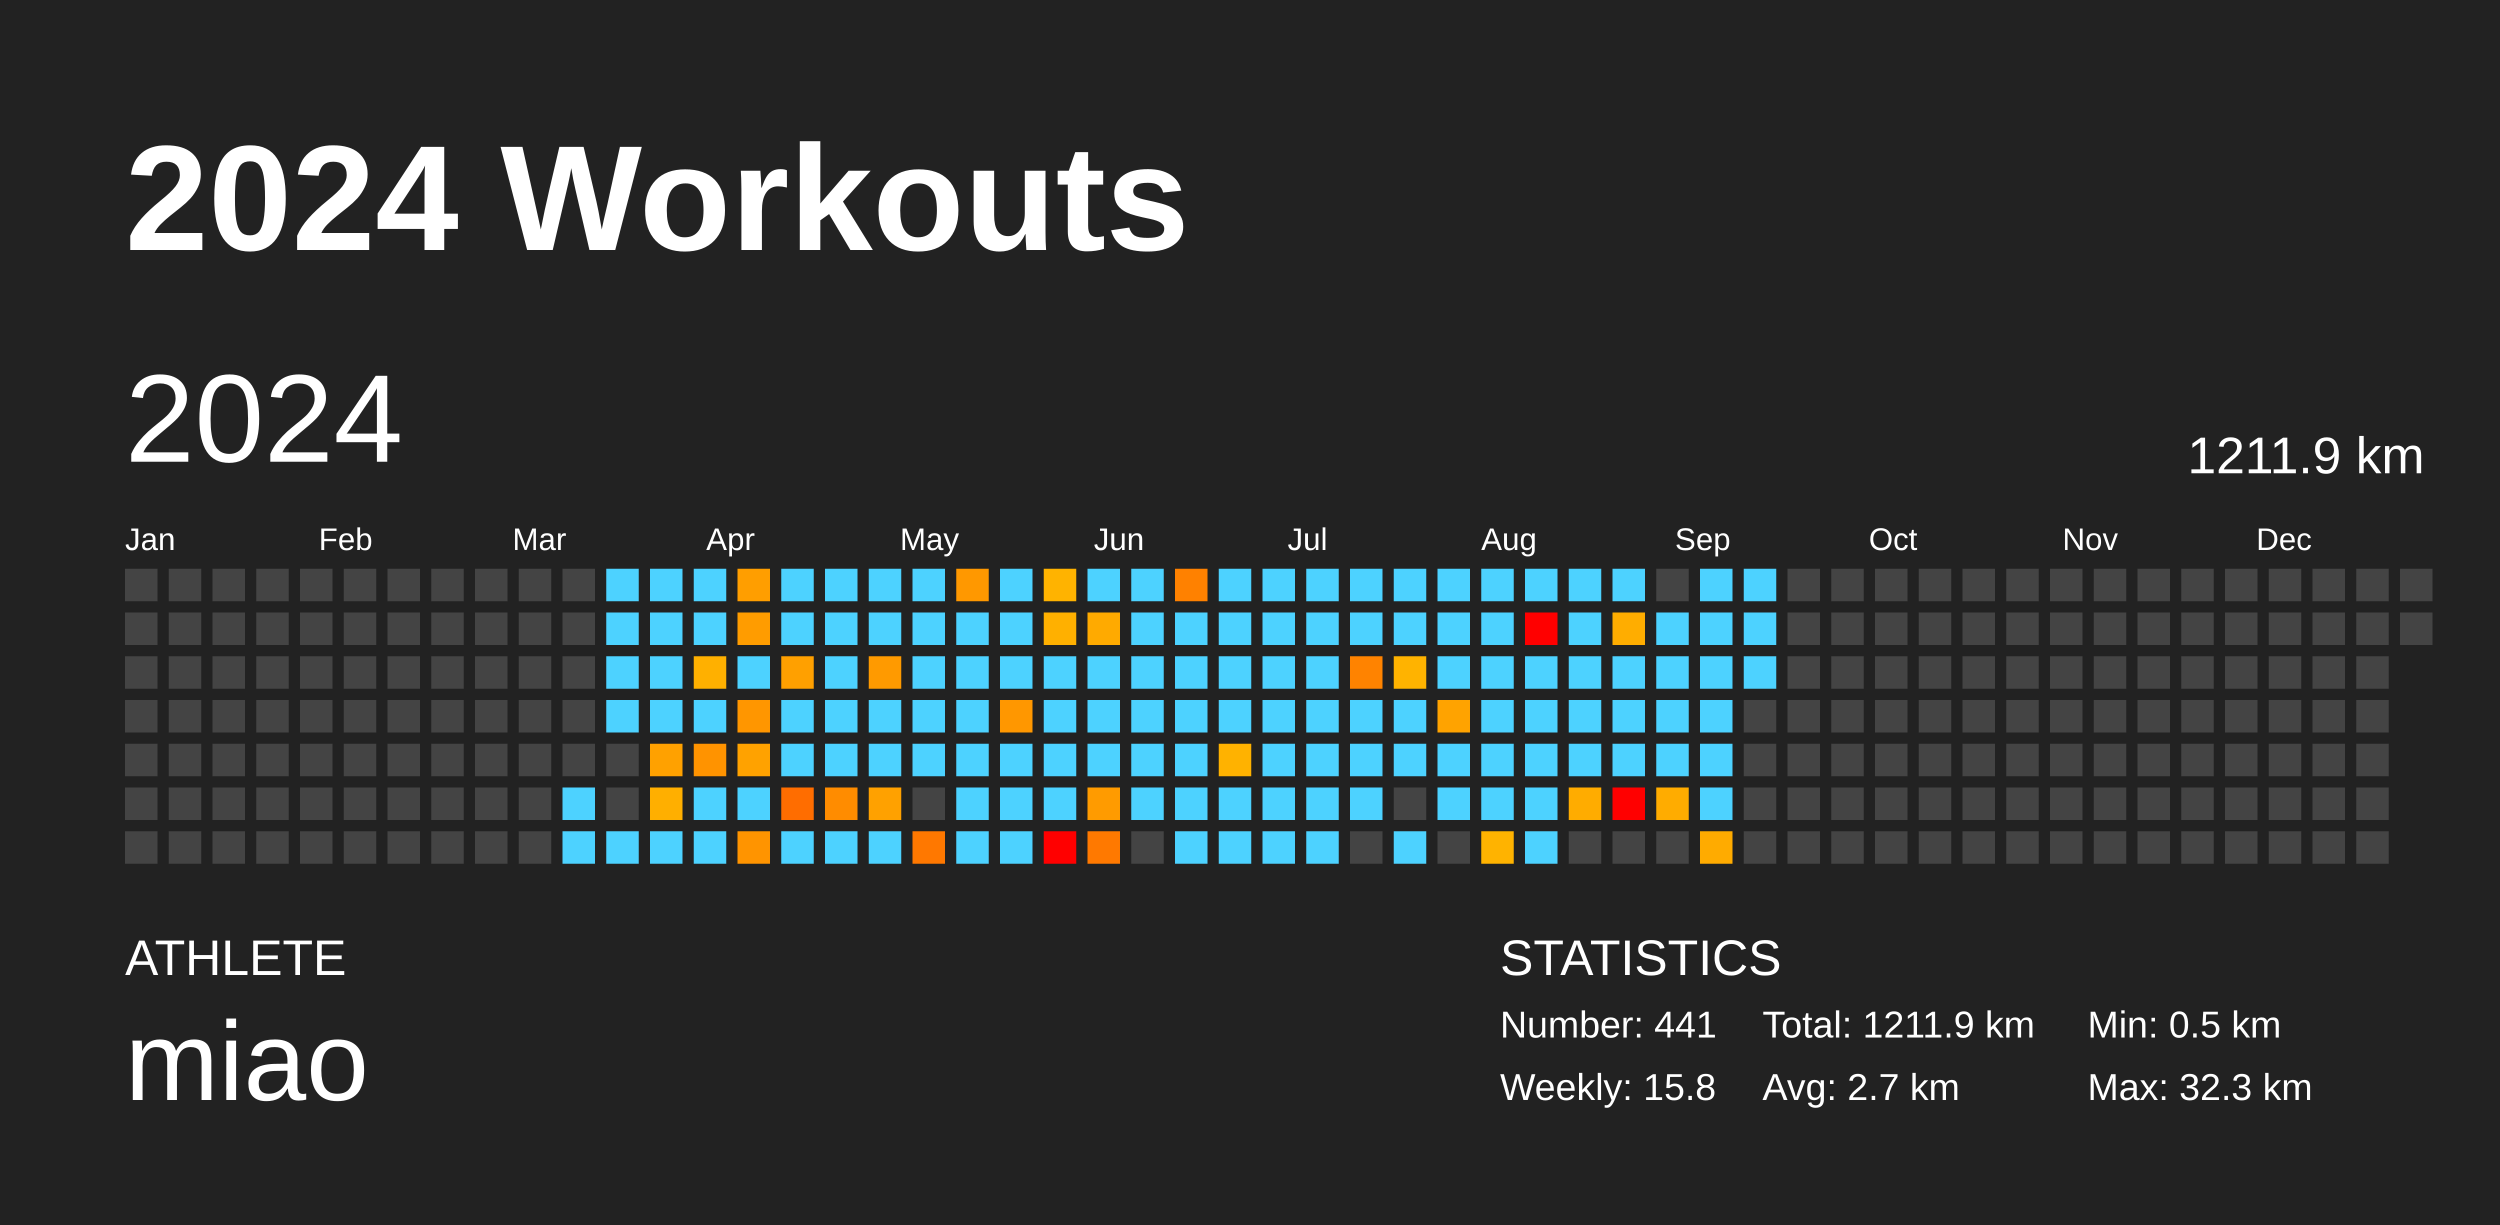
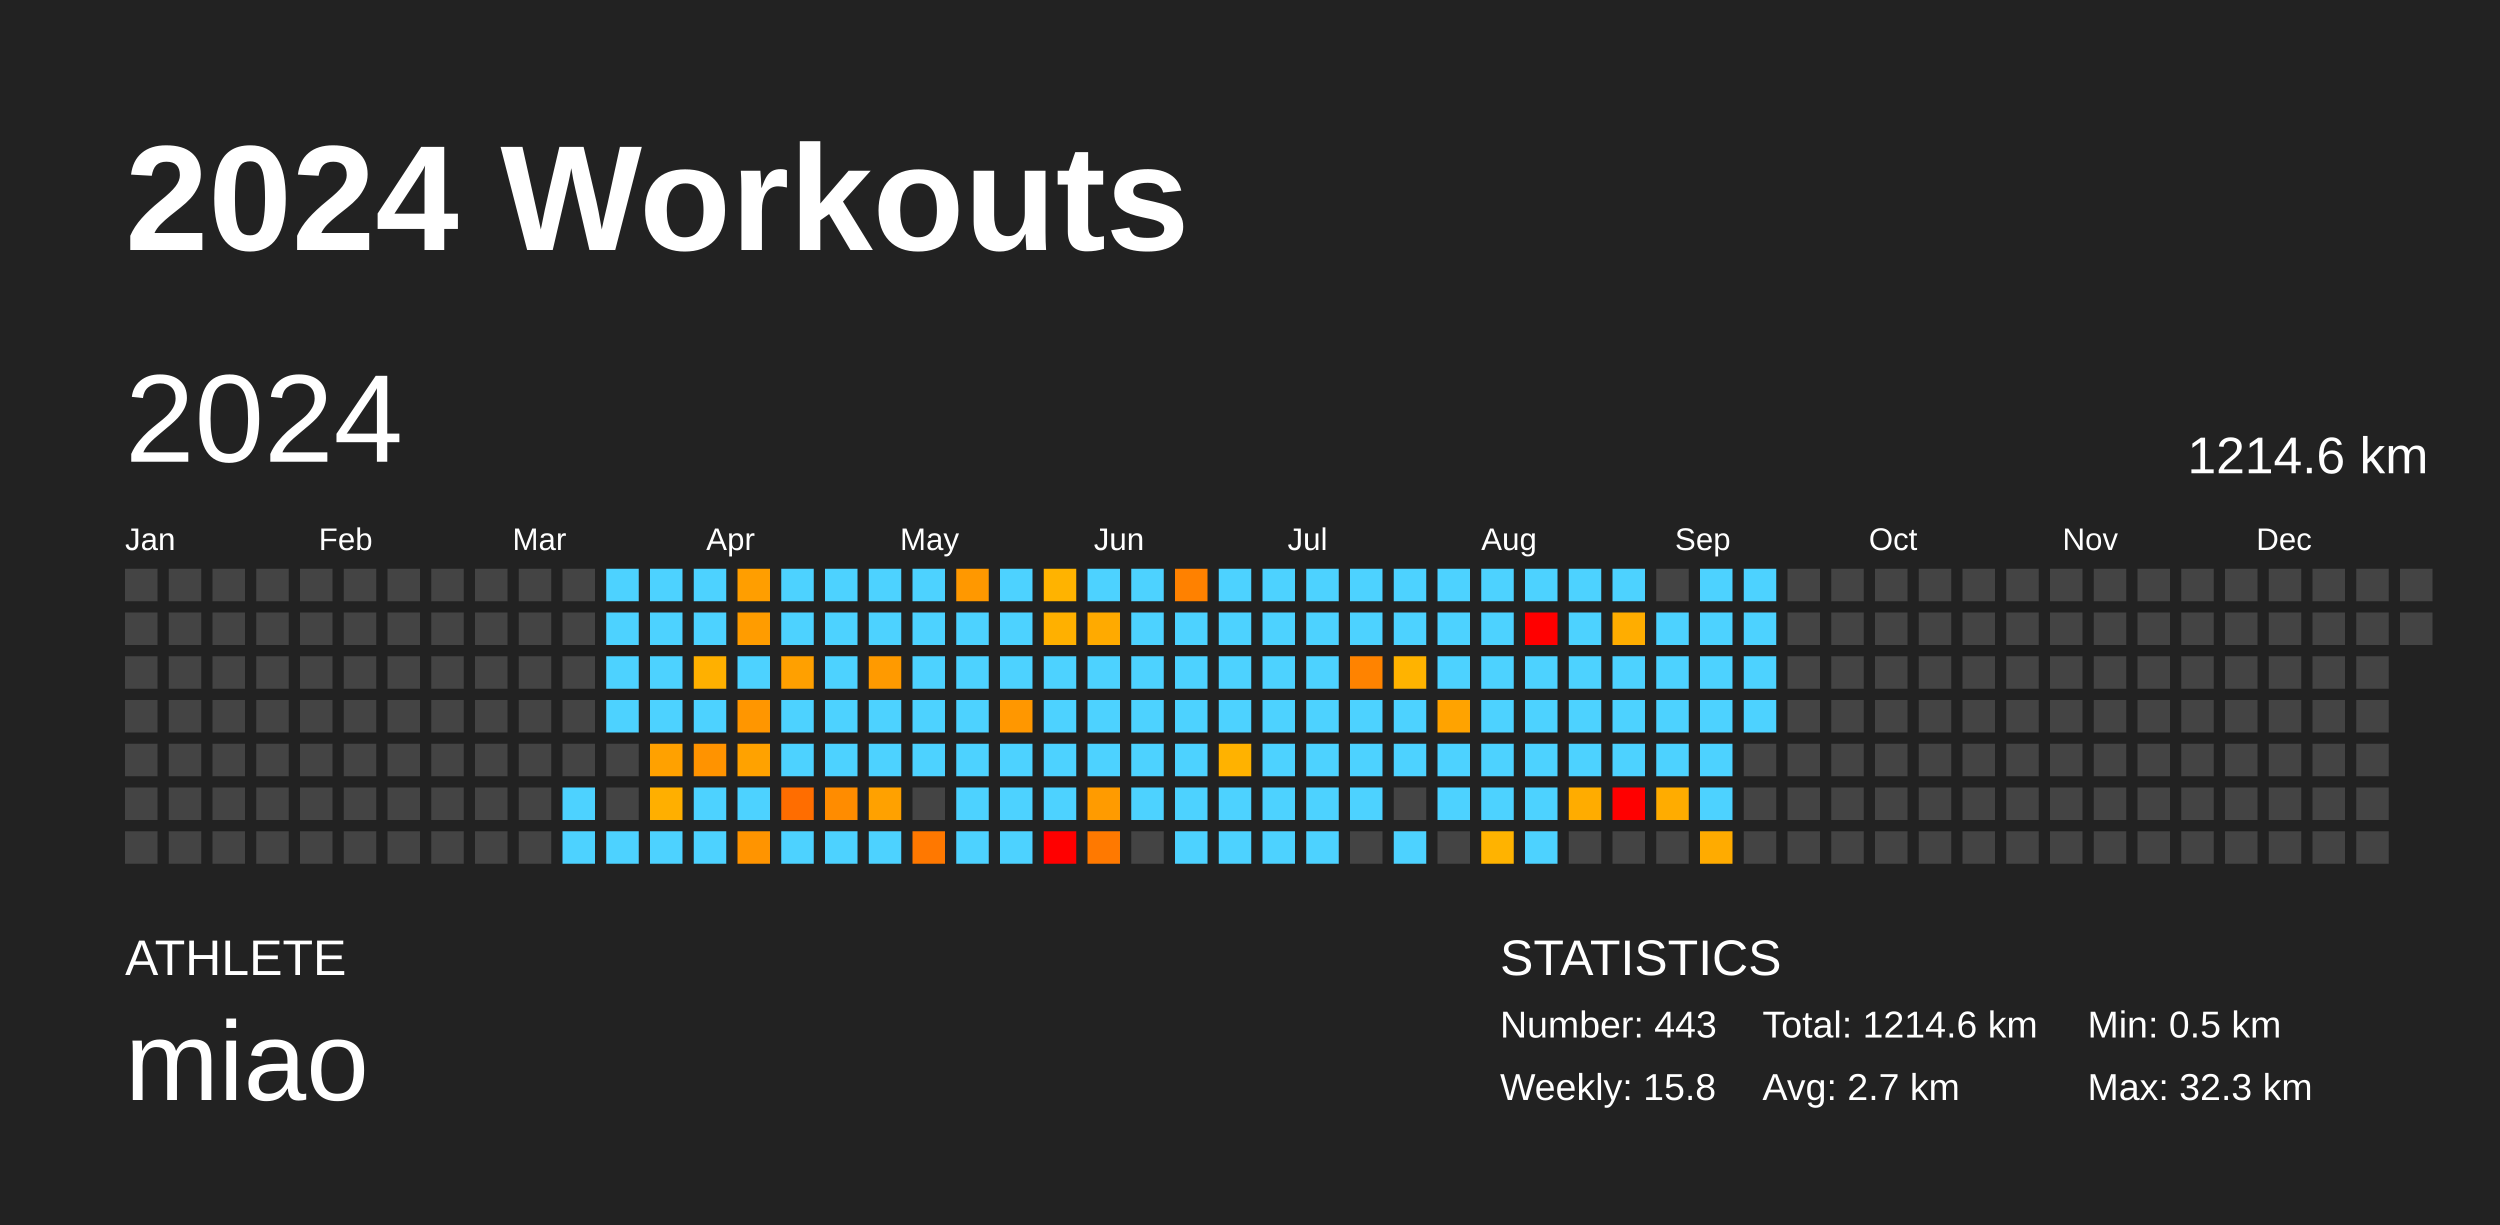
<svg xmlns="http://www.w3.org/2000/svg" baseProfile="full" height="98mm" version="1.1" viewBox="0,0,200,98" width="200mm">
  <defs />
  <rect fill="#222222" height="98" width="200" x="0" y="0" />
  <text fill="#FFFFFF" style="font-size:12px; font-family:Arial; font-weight:bold;" x="10" y="20">2024 Workouts</text>
  <text fill="#FFFFFF" style="font-size:4px; font-family:Arial" x="10" y="78">ATHLETE</text>
  <text fill="#FFFFFF" style="font-size:9px; font-family:Arial" x="10" y="88">miao</text>
  <text fill="#FFFFFF" style="font-size:4px; font-family:Arial" x="120" y="78">STATISTICS</text>
-   <text fill="#FFFFFF" style="font-size:3px; font-family:Arial" x="120" y="83">Number: 441</text>
+   <text fill="#FFFFFF" style="font-size:3px; font-family:Arial" x="120" y="83">Number: 443</text>
  <text fill="#FFFFFF" style="font-size:3px; font-family:Arial" x="120" y="88">Weekly: 15.8</text>
-   <text fill="#FFFFFF" style="font-size:3px; font-family:Arial" x="141" y="83">Total: 1211.9 km</text>
+   <text fill="#FFFFFF" style="font-size:3px; font-family:Arial" x="141" y="83">Total: 1214.6 km</text>
  <text fill="#FFFFFF" style="font-size:3px; font-family:Arial" x="141" y="88">Avg: 2.7 km</text>
  <text fill="#FFFFFF" style="font-size:3px; font-family:Arial" x="167" y="83">Min: 0.5 km</text>
  <text fill="#FFFFFF" style="font-size:3px; font-family:Arial" x="167" y="88">Max: 32.3 km</text>
  <text dominant-baseline="hanging" fill="#FFFFFF" style="font-size:10.0px; font-family:Arial;" x="10" y="30">2024</text>
-   <text dominant-baseline="hanging" fill="#FFFFFF" style="font-size:4.125px; font-family:Arial;" x="175" y="35">1211.9 km</text>
+   <text dominant-baseline="hanging" fill="#FFFFFF" style="font-size:4.125px; font-family:Arial;" x="175" y="35">1214.6 km</text>
  <text fill="#FFFFFF" style="font-size:2.5px; font-family:Arial" x="10.0" y="44">Jan</text>
  <text fill="#FFFFFF" style="font-size:2.5px; font-family:Arial" x="25.5" y="44">Feb</text>
  <text fill="#FFFFFF" style="font-size:2.5px; font-family:Arial" x="41.0" y="44">Mar</text>
  <text fill="#FFFFFF" style="font-size:2.5px; font-family:Arial" x="56.5" y="44">Apr</text>
  <text fill="#FFFFFF" style="font-size:2.5px; font-family:Arial" x="72.0" y="44">May</text>
  <text fill="#FFFFFF" style="font-size:2.5px; font-family:Arial" x="87.5" y="44">Jun</text>
  <text fill="#FFFFFF" style="font-size:2.5px; font-family:Arial" x="103.0" y="44">Jul</text>
  <text fill="#FFFFFF" style="font-size:2.5px; font-family:Arial" x="118.5" y="44">Aug</text>
  <text fill="#FFFFFF" style="font-size:2.5px; font-family:Arial" x="134.0" y="44">Sep</text>
  <text fill="#FFFFFF" style="font-size:2.5px; font-family:Arial" x="149.5" y="44">Oct</text>
  <text fill="#FFFFFF" style="font-size:2.5px; font-family:Arial" x="165.0" y="44">Nov</text>
  <text fill="#FFFFFF" style="font-size:2.5px; font-family:Arial" x="180.5" y="44">Dec</text>
  <rect fill="#444444" height="2.6" width="2.6" x="10.0" y="45.5" />
  <rect fill="#444444" height="2.6" width="2.6" x="10.0" y="49.0" />
  <rect fill="#444444" height="2.6" width="2.6" x="10.0" y="52.5" />
  <rect fill="#444444" height="2.6" width="2.6" x="10.0" y="56.0" />
  <rect fill="#444444" height="2.6" width="2.6" x="10.0" y="59.5" />
  <rect fill="#444444" height="2.6" width="2.6" x="10.0" y="63.0" />
  <rect fill="#444444" height="2.6" width="2.6" x="10.0" y="66.5" />
  <rect fill="#444444" height="2.6" width="2.6" x="13.5" y="45.5" />
  <rect fill="#444444" height="2.6" width="2.6" x="13.5" y="49.0" />
  <rect fill="#444444" height="2.6" width="2.6" x="13.5" y="52.5" />
  <rect fill="#444444" height="2.6" width="2.6" x="13.5" y="56.0" />
  <rect fill="#444444" height="2.6" width="2.6" x="13.5" y="59.5" />
  <rect fill="#444444" height="2.6" width="2.6" x="13.5" y="63.0" />
  <rect fill="#444444" height="2.6" width="2.6" x="13.5" y="66.5" />
  <rect fill="#444444" height="2.6" width="2.6" x="17.0" y="45.5" />
  <rect fill="#444444" height="2.6" width="2.6" x="17.0" y="49.0" />
  <rect fill="#444444" height="2.6" width="2.6" x="17.0" y="52.5" />
  <rect fill="#444444" height="2.6" width="2.6" x="17.0" y="56.0" />
  <rect fill="#444444" height="2.6" width="2.6" x="17.0" y="59.5" />
  <rect fill="#444444" height="2.6" width="2.6" x="17.0" y="63.0" />
  <rect fill="#444444" height="2.6" width="2.6" x="17.0" y="66.5" />
  <rect fill="#444444" height="2.6" width="2.6" x="20.5" y="45.5" />
  <rect fill="#444444" height="2.6" width="2.6" x="20.5" y="49.0" />
  <rect fill="#444444" height="2.6" width="2.6" x="20.5" y="52.5" />
  <rect fill="#444444" height="2.6" width="2.6" x="20.5" y="56.0" />
  <rect fill="#444444" height="2.6" width="2.6" x="20.5" y="59.5" />
  <rect fill="#444444" height="2.6" width="2.6" x="20.5" y="63.0" />
  <rect fill="#444444" height="2.6" width="2.6" x="20.5" y="66.5" />
  <rect fill="#444444" height="2.6" width="2.6" x="24.0" y="45.5" />
  <rect fill="#444444" height="2.6" width="2.6" x="24.0" y="49.0" />
  <rect fill="#444444" height="2.6" width="2.6" x="24.0" y="52.5" />
  <rect fill="#444444" height="2.6" width="2.6" x="24.0" y="56.0" />
  <rect fill="#444444" height="2.6" width="2.6" x="24.0" y="59.5" />
  <rect fill="#444444" height="2.6" width="2.6" x="24.0" y="63.0" />
  <rect fill="#444444" height="2.6" width="2.6" x="24.0" y="66.5" />
  <rect fill="#444444" height="2.6" width="2.6" x="27.5" y="45.5" />
  <rect fill="#444444" height="2.6" width="2.6" x="27.5" y="49.0" />
  <rect fill="#444444" height="2.6" width="2.6" x="27.5" y="52.5" />
  <rect fill="#444444" height="2.6" width="2.6" x="27.5" y="56.0" />
  <rect fill="#444444" height="2.6" width="2.6" x="27.5" y="59.5" />
  <rect fill="#444444" height="2.6" width="2.6" x="27.5" y="63.0" />
  <rect fill="#444444" height="2.6" width="2.6" x="27.5" y="66.5" />
  <rect fill="#444444" height="2.6" width="2.6" x="31.0" y="45.5" />
  <rect fill="#444444" height="2.6" width="2.6" x="31.0" y="49.0" />
  <rect fill="#444444" height="2.6" width="2.6" x="31.0" y="52.5" />
  <rect fill="#444444" height="2.6" width="2.6" x="31.0" y="56.0" />
  <rect fill="#444444" height="2.6" width="2.6" x="31.0" y="59.5" />
  <rect fill="#444444" height="2.6" width="2.6" x="31.0" y="63.0" />
  <rect fill="#444444" height="2.6" width="2.6" x="31.0" y="66.5" />
  <rect fill="#444444" height="2.6" width="2.6" x="34.5" y="45.5" />
  <rect fill="#444444" height="2.6" width="2.6" x="34.5" y="49.0" />
  <rect fill="#444444" height="2.6" width="2.6" x="34.5" y="52.5" />
  <rect fill="#444444" height="2.6" width="2.6" x="34.5" y="56.0" />
  <rect fill="#444444" height="2.6" width="2.6" x="34.5" y="59.5" />
  <rect fill="#444444" height="2.6" width="2.6" x="34.5" y="63.0" />
  <rect fill="#444444" height="2.6" width="2.6" x="34.5" y="66.5" />
  <rect fill="#444444" height="2.6" width="2.6" x="38.0" y="45.5" />
  <rect fill="#444444" height="2.6" width="2.6" x="38.0" y="49.0" />
  <rect fill="#444444" height="2.6" width="2.6" x="38.0" y="52.5" />
  <rect fill="#444444" height="2.6" width="2.6" x="38.0" y="56.0" />
  <rect fill="#444444" height="2.6" width="2.6" x="38.0" y="59.5" />
  <rect fill="#444444" height="2.6" width="2.6" x="38.0" y="63.0" />
  <rect fill="#444444" height="2.6" width="2.6" x="38.0" y="66.5" />
  <rect fill="#444444" height="2.6" width="2.6" x="41.5" y="45.5" />
  <rect fill="#444444" height="2.6" width="2.6" x="41.5" y="49.0" />
  <rect fill="#444444" height="2.6" width="2.6" x="41.5" y="52.5" />
  <rect fill="#444444" height="2.6" width="2.6" x="41.5" y="56.0" />
  <rect fill="#444444" height="2.6" width="2.6" x="41.5" y="59.5" />
  <rect fill="#444444" height="2.6" width="2.6" x="41.5" y="63.0" />
  <rect fill="#444444" height="2.6" width="2.6" x="41.5" y="66.5" />
  <rect fill="#444444" height="2.6" width="2.6" x="45.0" y="45.5" />
  <rect fill="#444444" height="2.6" width="2.6" x="45.0" y="49.0" />
  <rect fill="#444444" height="2.6" width="2.6" x="45.0" y="52.5" />
  <rect fill="#444444" height="2.6" width="2.6" x="45.0" y="56.0" />
  <rect fill="#444444" height="2.6" width="2.6" x="45.0" y="59.5" />
  <rect fill="#4dd2ff" height="2.6" width="2.6" x="45.0" y="63.0" />
  <rect fill="#4dd2ff" height="2.6" width="2.6" x="45.0" y="66.5" />
  <rect fill="#4dd2ff" height="2.6" width="2.6" x="48.5" y="45.5" />
  <rect fill="#4dd2ff" height="2.6" width="2.6" x="48.5" y="49.0" />
  <rect fill="#4dd2ff" height="2.6" width="2.6" x="48.5" y="52.5" />
  <rect fill="#4dd2ff" height="2.6" width="2.6" x="48.5" y="56.0" />
  <rect fill="#444444" height="2.6" width="2.6" x="48.5" y="59.5" />
  <rect fill="#444444" height="2.6" width="2.6" x="48.5" y="63.0" />
  <rect fill="#4dd2ff" height="2.6" width="2.6" x="48.5" y="66.5" />
  <rect fill="#4dd2ff" height="2.6" width="2.6" x="52.0" y="45.5" />
  <rect fill="#4dd2ff" height="2.6" width="2.6" x="52.0" y="49.0" />
  <rect fill="#4dd2ff" height="2.6" width="2.6" x="52.0" y="52.5" />
  <rect fill="#4dd2ff" height="2.6" width="2.6" x="52.0" y="56.0" />
  <rect fill="#ffa100" height="2.6" width="2.6" x="52.0" y="59.5" />
  <rect fill="#ffaf00" height="2.6" width="2.6" x="52.0" y="63.0" />
  <rect fill="#4dd2ff" height="2.6" width="2.6" x="52.0" y="66.5" />
  <rect fill="#4dd2ff" height="2.6" width="2.6" x="55.5" y="45.5" />
  <rect fill="#4dd2ff" height="2.6" width="2.6" x="55.5" y="49.0" />
  <rect fill="#ffb000" height="2.6" width="2.6" x="55.5" y="52.5" />
  <rect fill="#4dd2ff" height="2.6" width="2.6" x="55.5" y="56.0" />
  <rect fill="#ff9300" height="2.6" width="2.6" x="55.5" y="59.5" />
  <rect fill="#4dd2ff" height="2.6" width="2.6" x="55.5" y="63.0" />
  <rect fill="#4dd2ff" height="2.6" width="2.6" x="55.5" y="66.5" />
  <rect fill="#ff9e00" height="2.6" width="2.6" x="59.0" y="45.5" />
  <rect fill="#ff9c00" height="2.6" width="2.6" x="59.0" y="49.0" />
  <rect fill="#4dd2ff" height="2.6" width="2.6" x="59.0" y="52.5" />
  <rect fill="#ff9600" height="2.6" width="2.6" x="59.0" y="56.0" />
  <rect fill="#ffa200" height="2.6" width="2.6" x="59.0" y="59.5" />
  <rect fill="#4dd2ff" height="2.6" width="2.6" x="59.0" y="63.0" />
  <rect fill="#ff9400" height="2.6" width="2.6" x="59.0" y="66.5" />
  <rect fill="#4dd2ff" height="2.6" width="2.6" x="62.5" y="45.5" />
  <rect fill="#4dd2ff" height="2.6" width="2.6" x="62.5" y="49.0" />
  <rect fill="#ffa000" height="2.6" width="2.6" x="62.5" y="52.5" />
  <rect fill="#4dd2ff" height="2.6" width="2.6" x="62.5" y="56.0" />
  <rect fill="#4dd2ff" height="2.6" width="2.6" x="62.5" y="59.5" />
  <rect fill="#ff6d00" height="2.6" width="2.6" x="62.5" y="63.0" />
  <rect fill="#4dd2ff" height="2.6" width="2.6" x="62.5" y="66.5" />
  <rect fill="#4dd2ff" height="2.6" width="2.6" x="66.0" y="45.5" />
  <rect fill="#4dd2ff" height="2.6" width="2.6" x="66.0" y="49.0" />
  <rect fill="#4dd2ff" height="2.6" width="2.6" x="66.0" y="52.5" />
  <rect fill="#4dd2ff" height="2.6" width="2.6" x="66.0" y="56.0" />
  <rect fill="#4dd2ff" height="2.6" width="2.6" x="66.0" y="59.5" />
  <rect fill="#ff8c00" height="2.6" width="2.6" x="66.0" y="63.0" />
  <rect fill="#4dd2ff" height="2.6" width="2.6" x="66.0" y="66.5" />
  <rect fill="#4dd2ff" height="2.6" width="2.6" x="69.5" y="45.5" />
  <rect fill="#4dd2ff" height="2.6" width="2.6" x="69.5" y="49.0" />
  <rect fill="#ff9a00" height="2.6" width="2.6" x="69.5" y="52.5" />
  <rect fill="#4dd2ff" height="2.6" width="2.6" x="69.5" y="56.0" />
  <rect fill="#4dd2ff" height="2.6" width="2.6" x="69.5" y="59.5" />
  <rect fill="#ffa100" height="2.6" width="2.6" x="69.5" y="63.0" />
  <rect fill="#4dd2ff" height="2.6" width="2.6" x="69.5" y="66.5" />
  <rect fill="#4dd2ff" height="2.6" width="2.6" x="73.0" y="45.5" />
  <rect fill="#4dd2ff" height="2.6" width="2.6" x="73.0" y="49.0" />
  <rect fill="#4dd2ff" height="2.6" width="2.6" x="73.0" y="52.5" />
  <rect fill="#4dd2ff" height="2.6" width="2.6" x="73.0" y="56.0" />
  <rect fill="#4dd2ff" height="2.6" width="2.6" x="73.0" y="59.5" />
  <rect fill="#444444" height="2.6" width="2.6" x="73.0" y="63.0" />
  <rect fill="#ff7800" height="2.6" width="2.6" x="73.0" y="66.5" />
  <rect fill="#ff9800" height="2.6" width="2.6" x="76.5" y="45.5" />
  <rect fill="#4dd2ff" height="2.6" width="2.6" x="76.5" y="49.0" />
  <rect fill="#4dd2ff" height="2.6" width="2.6" x="76.5" y="52.5" />
  <rect fill="#4dd2ff" height="2.6" width="2.6" x="76.5" y="56.0" />
  <rect fill="#4dd2ff" height="2.6" width="2.6" x="76.5" y="59.5" />
  <rect fill="#4dd2ff" height="2.6" width="2.6" x="76.5" y="63.0" />
  <rect fill="#4dd2ff" height="2.6" width="2.6" x="76.5" y="66.5" />
  <rect fill="#4dd2ff" height="2.6" width="2.6" x="80.0" y="45.5" />
  <rect fill="#4dd2ff" height="2.6" width="2.6" x="80.0" y="49.0" />
  <rect fill="#4dd2ff" height="2.6" width="2.6" x="80.0" y="52.5" />
  <rect fill="#ff9700" height="2.6" width="2.6" x="80.0" y="56.0" />
  <rect fill="#4dd2ff" height="2.6" width="2.6" x="80.0" y="59.5" />
  <rect fill="#4dd2ff" height="2.6" width="2.6" x="80.0" y="63.0" />
  <rect fill="#4dd2ff" height="2.6" width="2.6" x="80.0" y="66.5" />
  <rect fill="#ffb300" height="2.6" width="2.6" x="83.5" y="45.5" />
  <rect fill="#ffb000" height="2.6" width="2.6" x="83.5" y="49.0" />
  <rect fill="#4dd2ff" height="2.6" width="2.6" x="83.5" y="52.5" />
  <rect fill="#4dd2ff" height="2.6" width="2.6" x="83.5" y="56.0" />
  <rect fill="#4dd2ff" height="2.6" width="2.6" x="83.5" y="59.5" />
  <rect fill="#4dd2ff" height="2.6" width="2.6" x="83.5" y="63.0" />
  <rect fill="red" height="2.6" width="2.6" x="83.5" y="66.5" />
  <rect fill="#4dd2ff" height="2.6" width="2.6" x="87.0" y="45.5" />
  <rect fill="#ffaa00" height="2.6" width="2.6" x="87.0" y="49.0" />
  <rect fill="#4dd2ff" height="2.6" width="2.6" x="87.0" y="52.5" />
  <rect fill="#4dd2ff" height="2.6" width="2.6" x="87.0" y="56.0" />
  <rect fill="#4dd2ff" height="2.6" width="2.6" x="87.0" y="59.5" />
  <rect fill="#ff9b00" height="2.6" width="2.6" x="87.0" y="63.0" />
  <rect fill="#ff7900" height="2.6" width="2.6" x="87.0" y="66.5" />
  <rect fill="#4dd2ff" height="2.6" width="2.6" x="90.5" y="45.5" />
  <rect fill="#4dd2ff" height="2.6" width="2.6" x="90.5" y="49.0" />
  <rect fill="#4dd2ff" height="2.6" width="2.6" x="90.5" y="52.5" />
  <rect fill="#4dd2ff" height="2.6" width="2.6" x="90.5" y="56.0" />
  <rect fill="#4dd2ff" height="2.6" width="2.6" x="90.5" y="59.5" />
  <rect fill="#4dd2ff" height="2.6" width="2.6" x="90.5" y="63.0" />
  <rect fill="#444444" height="2.6" width="2.6" x="90.5" y="66.5" />
  <rect fill="#ff8100" height="2.6" width="2.6" x="94.0" y="45.5" />
  <rect fill="#4dd2ff" height="2.6" width="2.6" x="94.0" y="49.0" />
  <rect fill="#4dd2ff" height="2.6" width="2.6" x="94.0" y="52.5" />
  <rect fill="#4dd2ff" height="2.6" width="2.6" x="94.0" y="56.0" />
  <rect fill="#4dd2ff" height="2.6" width="2.6" x="94.0" y="59.5" />
  <rect fill="#4dd2ff" height="2.6" width="2.6" x="94.0" y="63.0" />
  <rect fill="#4dd2ff" height="2.6" width="2.6" x="94.0" y="66.5" />
  <rect fill="#4dd2ff" height="2.6" width="2.6" x="97.5" y="45.5" />
  <rect fill="#4dd2ff" height="2.6" width="2.6" x="97.5" y="49.0" />
  <rect fill="#4dd2ff" height="2.6" width="2.6" x="97.5" y="52.5" />
  <rect fill="#4dd2ff" height="2.6" width="2.6" x="97.5" y="56.0" />
  <rect fill="#ffb200" height="2.6" width="2.6" x="97.5" y="59.5" />
  <rect fill="#4dd2ff" height="2.6" width="2.6" x="97.5" y="63.0" />
  <rect fill="#4dd2ff" height="2.6" width="2.6" x="97.5" y="66.5" />
  <rect fill="#4dd2ff" height="2.6" width="2.6" x="101.0" y="45.5" />
  <rect fill="#4dd2ff" height="2.6" width="2.6" x="101.0" y="49.0" />
  <rect fill="#4dd2ff" height="2.6" width="2.6" x="101.0" y="52.5" />
  <rect fill="#4dd2ff" height="2.6" width="2.6" x="101.0" y="56.0" />
  <rect fill="#4dd2ff" height="2.6" width="2.6" x="101.0" y="59.5" />
  <rect fill="#4dd2ff" height="2.6" width="2.6" x="101.0" y="63.0" />
  <rect fill="#4dd2ff" height="2.6" width="2.6" x="101.0" y="66.5" />
  <rect fill="#4dd2ff" height="2.6" width="2.6" x="104.5" y="45.5" />
  <rect fill="#4dd2ff" height="2.6" width="2.6" x="104.5" y="49.0" />
  <rect fill="#4dd2ff" height="2.6" width="2.6" x="104.5" y="52.5" />
  <rect fill="#4dd2ff" height="2.6" width="2.6" x="104.5" y="56.0" />
  <rect fill="#4dd2ff" height="2.6" width="2.6" x="104.5" y="59.5" />
  <rect fill="#4dd2ff" height="2.6" width="2.6" x="104.5" y="63.0" />
  <rect fill="#4dd2ff" height="2.6" width="2.6" x="104.5" y="66.5" />
  <rect fill="#4dd2ff" height="2.6" width="2.6" x="108.0" y="45.5" />
  <rect fill="#4dd2ff" height="2.6" width="2.6" x="108.0" y="49.0" />
  <rect fill="#ff8300" height="2.6" width="2.6" x="108.0" y="52.5" />
  <rect fill="#4dd2ff" height="2.6" width="2.6" x="108.0" y="56.0" />
  <rect fill="#4dd2ff" height="2.6" width="2.6" x="108.0" y="59.5" />
  <rect fill="#4dd2ff" height="2.6" width="2.6" x="108.0" y="63.0" />
  <rect fill="#444444" height="2.6" width="2.6" x="108.0" y="66.5" />
  <rect fill="#4dd2ff" height="2.6" width="2.6" x="111.5" y="45.5" />
  <rect fill="#4dd2ff" height="2.6" width="2.6" x="111.5" y="49.0" />
  <rect fill="#ffb300" height="2.6" width="2.6" x="111.5" y="52.5" />
  <rect fill="#4dd2ff" height="2.6" width="2.6" x="111.5" y="56.0" />
  <rect fill="#4dd2ff" height="2.6" width="2.6" x="111.5" y="59.5" />
  <rect fill="#444444" height="2.6" width="2.6" x="111.5" y="63.0" />
  <rect fill="#4dd2ff" height="2.6" width="2.6" x="111.5" y="66.5" />
  <rect fill="#4dd2ff" height="2.6" width="2.6" x="115.0" y="45.5" />
  <rect fill="#4dd2ff" height="2.6" width="2.6" x="115.0" y="49.0" />
  <rect fill="#4dd2ff" height="2.6" width="2.6" x="115.0" y="52.5" />
  <rect fill="#ffa300" height="2.6" width="2.6" x="115.0" y="56.0" />
  <rect fill="#4dd2ff" height="2.6" width="2.6" x="115.0" y="59.5" />
  <rect fill="#4dd2ff" height="2.6" width="2.6" x="115.0" y="63.0" />
  <rect fill="#444444" height="2.6" width="2.6" x="115.0" y="66.5" />
  <rect fill="#4dd2ff" height="2.6" width="2.6" x="118.5" y="45.5" />
  <rect fill="#4dd2ff" height="2.6" width="2.6" x="118.5" y="49.0" />
  <rect fill="#4dd2ff" height="2.6" width="2.6" x="118.5" y="52.5" />
  <rect fill="#4dd2ff" height="2.6" width="2.6" x="118.5" y="56.0" />
  <rect fill="#4dd2ff" height="2.6" width="2.6" x="118.5" y="59.5" />
  <rect fill="#4dd2ff" height="2.6" width="2.6" x="118.5" y="63.0" />
  <rect fill="#ffb300" height="2.6" width="2.6" x="118.5" y="66.5" />
  <rect fill="#4dd2ff" height="2.6" width="2.6" x="122.0" y="45.5" />
  <rect fill="red" height="2.6" width="2.6" x="122.0" y="49.0" />
  <rect fill="#4dd2ff" height="2.6" width="2.6" x="122.0" y="52.5" />
  <rect fill="#4dd2ff" height="2.6" width="2.6" x="122.0" y="56.0" />
  <rect fill="#4dd2ff" height="2.6" width="2.6" x="122.0" y="59.5" />
  <rect fill="#4dd2ff" height="2.6" width="2.6" x="122.0" y="63.0" />
  <rect fill="#4dd2ff" height="2.6" width="2.6" x="122.0" y="66.5" />
  <rect fill="#4dd2ff" height="2.6" width="2.6" x="125.5" y="45.5" />
  <rect fill="#4dd2ff" height="2.6" width="2.6" x="125.5" y="49.0" />
  <rect fill="#4dd2ff" height="2.6" width="2.6" x="125.5" y="52.5" />
  <rect fill="#4dd2ff" height="2.6" width="2.6" x="125.5" y="56.0" />
  <rect fill="#4dd2ff" height="2.6" width="2.6" x="125.5" y="59.5" />
  <rect fill="#ffac00" height="2.6" width="2.6" x="125.5" y="63.0" />
  <rect fill="#444444" height="2.6" width="2.6" x="125.5" y="66.5" />
  <rect fill="#4dd2ff" height="2.6" width="2.6" x="129.0" y="45.5" />
  <rect fill="#ffad00" height="2.6" width="2.6" x="129.0" y="49.0" />
  <rect fill="#4dd2ff" height="2.6" width="2.6" x="129.0" y="52.5" />
  <rect fill="#4dd2ff" height="2.6" width="2.6" x="129.0" y="56.0" />
  <rect fill="#4dd2ff" height="2.6" width="2.6" x="129.0" y="59.5" />
  <rect fill="red" height="2.6" width="2.6" x="129.0" y="63.0" />
  <rect fill="#444444" height="2.6" width="2.6" x="129.0" y="66.5" />
  <rect fill="#444444" height="2.6" width="2.6" x="132.5" y="45.5" />
  <rect fill="#4dd2ff" height="2.6" width="2.6" x="132.5" y="49.0" />
  <rect fill="#4dd2ff" height="2.6" width="2.6" x="132.5" y="52.5" />
  <rect fill="#4dd2ff" height="2.6" width="2.6" x="132.5" y="56.0" />
  <rect fill="#4dd2ff" height="2.6" width="2.6" x="132.5" y="59.5" />
  <rect fill="#ffac00" height="2.6" width="2.6" x="132.5" y="63.0" />
  <rect fill="#444444" height="2.6" width="2.6" x="132.5" y="66.5" />
  <rect fill="#4dd2ff" height="2.6" width="2.6" x="136.0" y="45.5" />
  <rect fill="#4dd2ff" height="2.6" width="2.6" x="136.0" y="49.0" />
  <rect fill="#4dd2ff" height="2.6" width="2.6" x="136.0" y="52.5" />
  <rect fill="#4dd2ff" height="2.6" width="2.6" x="136.0" y="56.0" />
  <rect fill="#4dd2ff" height="2.6" width="2.6" x="136.0" y="59.5" />
  <rect fill="#4dd2ff" height="2.6" width="2.6" x="136.0" y="63.0" />
  <rect fill="#ffab00" height="2.6" width="2.6" x="136.0" y="66.5" />
  <rect fill="#4dd2ff" height="2.6" width="2.6" x="139.5" y="45.5" />
  <rect fill="#4dd2ff" height="2.6" width="2.6" x="139.5" y="49.0" />
  <rect fill="#4dd2ff" height="2.6" width="2.6" x="139.5" y="52.5" />
-   <rect fill="#444444" height="2.6" width="2.6" x="139.5" y="56.0" />
+   <rect fill="#4dd2ff" height="2.6" width="2.6" x="139.5" y="56.0" />
  <rect fill="#444444" height="2.6" width="2.6" x="139.5" y="59.5" />
  <rect fill="#444444" height="2.6" width="2.6" x="139.5" y="63.0" />
  <rect fill="#444444" height="2.6" width="2.6" x="139.5" y="66.5" />
  <rect fill="#444444" height="2.6" width="2.6" x="143.0" y="45.5" />
  <rect fill="#444444" height="2.6" width="2.6" x="143.0" y="49.0" />
  <rect fill="#444444" height="2.6" width="2.6" x="143.0" y="52.5" />
  <rect fill="#444444" height="2.6" width="2.6" x="143.0" y="56.0" />
  <rect fill="#444444" height="2.6" width="2.6" x="143.0" y="59.5" />
  <rect fill="#444444" height="2.6" width="2.6" x="143.0" y="63.0" />
  <rect fill="#444444" height="2.6" width="2.6" x="143.0" y="66.5" />
  <rect fill="#444444" height="2.6" width="2.6" x="146.5" y="45.5" />
  <rect fill="#444444" height="2.6" width="2.6" x="146.5" y="49.0" />
  <rect fill="#444444" height="2.6" width="2.6" x="146.5" y="52.5" />
  <rect fill="#444444" height="2.6" width="2.6" x="146.5" y="56.0" />
  <rect fill="#444444" height="2.6" width="2.6" x="146.5" y="59.5" />
  <rect fill="#444444" height="2.6" width="2.6" x="146.5" y="63.0" />
  <rect fill="#444444" height="2.6" width="2.6" x="146.5" y="66.5" />
  <rect fill="#444444" height="2.6" width="2.6" x="150.0" y="45.5" />
  <rect fill="#444444" height="2.6" width="2.6" x="150.0" y="49.0" />
  <rect fill="#444444" height="2.6" width="2.6" x="150.0" y="52.5" />
  <rect fill="#444444" height="2.6" width="2.6" x="150.0" y="56.0" />
  <rect fill="#444444" height="2.6" width="2.6" x="150.0" y="59.5" />
  <rect fill="#444444" height="2.6" width="2.6" x="150.0" y="63.0" />
  <rect fill="#444444" height="2.6" width="2.6" x="150.0" y="66.5" />
  <rect fill="#444444" height="2.6" width="2.6" x="153.5" y="45.5" />
  <rect fill="#444444" height="2.6" width="2.6" x="153.5" y="49.0" />
  <rect fill="#444444" height="2.6" width="2.6" x="153.5" y="52.5" />
  <rect fill="#444444" height="2.6" width="2.6" x="153.5" y="56.0" />
  <rect fill="#444444" height="2.6" width="2.6" x="153.5" y="59.5" />
  <rect fill="#444444" height="2.6" width="2.6" x="153.5" y="63.0" />
  <rect fill="#444444" height="2.6" width="2.6" x="153.5" y="66.5" />
  <rect fill="#444444" height="2.6" width="2.6" x="157.0" y="45.5" />
  <rect fill="#444444" height="2.6" width="2.6" x="157.0" y="49.0" />
  <rect fill="#444444" height="2.6" width="2.6" x="157.0" y="52.5" />
  <rect fill="#444444" height="2.6" width="2.6" x="157.0" y="56.0" />
  <rect fill="#444444" height="2.6" width="2.6" x="157.0" y="59.5" />
  <rect fill="#444444" height="2.6" width="2.6" x="157.0" y="63.0" />
  <rect fill="#444444" height="2.6" width="2.6" x="157.0" y="66.5" />
  <rect fill="#444444" height="2.6" width="2.6" x="160.5" y="45.5" />
  <rect fill="#444444" height="2.6" width="2.6" x="160.5" y="49.0" />
  <rect fill="#444444" height="2.6" width="2.6" x="160.5" y="52.5" />
  <rect fill="#444444" height="2.6" width="2.6" x="160.5" y="56.0" />
  <rect fill="#444444" height="2.6" width="2.6" x="160.5" y="59.5" />
  <rect fill="#444444" height="2.6" width="2.6" x="160.5" y="63.0" />
  <rect fill="#444444" height="2.6" width="2.6" x="160.5" y="66.5" />
  <rect fill="#444444" height="2.6" width="2.6" x="164.0" y="45.5" />
  <rect fill="#444444" height="2.6" width="2.6" x="164.0" y="49.0" />
  <rect fill="#444444" height="2.6" width="2.6" x="164.0" y="52.5" />
  <rect fill="#444444" height="2.6" width="2.6" x="164.0" y="56.0" />
  <rect fill="#444444" height="2.6" width="2.6" x="164.0" y="59.5" />
  <rect fill="#444444" height="2.6" width="2.6" x="164.0" y="63.0" />
  <rect fill="#444444" height="2.6" width="2.6" x="164.0" y="66.5" />
  <rect fill="#444444" height="2.6" width="2.6" x="167.5" y="45.5" />
  <rect fill="#444444" height="2.6" width="2.6" x="167.5" y="49.0" />
  <rect fill="#444444" height="2.6" width="2.6" x="167.5" y="52.5" />
  <rect fill="#444444" height="2.6" width="2.6" x="167.5" y="56.0" />
  <rect fill="#444444" height="2.6" width="2.6" x="167.5" y="59.5" />
  <rect fill="#444444" height="2.6" width="2.6" x="167.5" y="63.0" />
  <rect fill="#444444" height="2.6" width="2.6" x="167.5" y="66.5" />
  <rect fill="#444444" height="2.6" width="2.6" x="171.0" y="45.5" />
  <rect fill="#444444" height="2.6" width="2.6" x="171.0" y="49.0" />
  <rect fill="#444444" height="2.6" width="2.6" x="171.0" y="52.5" />
  <rect fill="#444444" height="2.6" width="2.6" x="171.0" y="56.0" />
  <rect fill="#444444" height="2.6" width="2.6" x="171.0" y="59.5" />
  <rect fill="#444444" height="2.6" width="2.6" x="171.0" y="63.0" />
  <rect fill="#444444" height="2.6" width="2.6" x="171.0" y="66.5" />
  <rect fill="#444444" height="2.6" width="2.6" x="174.5" y="45.5" />
  <rect fill="#444444" height="2.6" width="2.6" x="174.5" y="49.0" />
  <rect fill="#444444" height="2.6" width="2.6" x="174.5" y="52.5" />
  <rect fill="#444444" height="2.6" width="2.6" x="174.5" y="56.0" />
  <rect fill="#444444" height="2.6" width="2.6" x="174.5" y="59.5" />
  <rect fill="#444444" height="2.6" width="2.6" x="174.5" y="63.0" />
  <rect fill="#444444" height="2.6" width="2.6" x="174.5" y="66.5" />
  <rect fill="#444444" height="2.6" width="2.6" x="178.0" y="45.5" />
  <rect fill="#444444" height="2.6" width="2.6" x="178.0" y="49.0" />
  <rect fill="#444444" height="2.6" width="2.6" x="178.0" y="52.5" />
  <rect fill="#444444" height="2.6" width="2.6" x="178.0" y="56.0" />
  <rect fill="#444444" height="2.6" width="2.6" x="178.0" y="59.5" />
  <rect fill="#444444" height="2.6" width="2.6" x="178.0" y="63.0" />
  <rect fill="#444444" height="2.6" width="2.6" x="178.0" y="66.5" />
  <rect fill="#444444" height="2.6" width="2.6" x="181.5" y="45.5" />
  <rect fill="#444444" height="2.6" width="2.6" x="181.5" y="49.0" />
  <rect fill="#444444" height="2.6" width="2.6" x="181.5" y="52.5" />
  <rect fill="#444444" height="2.6" width="2.6" x="181.5" y="56.0" />
  <rect fill="#444444" height="2.6" width="2.6" x="181.5" y="59.5" />
  <rect fill="#444444" height="2.6" width="2.6" x="181.5" y="63.0" />
  <rect fill="#444444" height="2.6" width="2.6" x="181.5" y="66.5" />
  <rect fill="#444444" height="2.6" width="2.6" x="185.0" y="45.5" />
  <rect fill="#444444" height="2.6" width="2.6" x="185.0" y="49.0" />
  <rect fill="#444444" height="2.6" width="2.6" x="185.0" y="52.5" />
  <rect fill="#444444" height="2.6" width="2.6" x="185.0" y="56.0" />
  <rect fill="#444444" height="2.6" width="2.6" x="185.0" y="59.5" />
  <rect fill="#444444" height="2.6" width="2.6" x="185.0" y="63.0" />
  <rect fill="#444444" height="2.6" width="2.6" x="185.0" y="66.5" />
  <rect fill="#444444" height="2.6" width="2.6" x="188.5" y="45.5" />
  <rect fill="#444444" height="2.6" width="2.6" x="188.5" y="49.0" />
  <rect fill="#444444" height="2.6" width="2.6" x="188.5" y="52.5" />
  <rect fill="#444444" height="2.6" width="2.6" x="188.5" y="56.0" />
  <rect fill="#444444" height="2.6" width="2.6" x="188.5" y="59.5" />
  <rect fill="#444444" height="2.6" width="2.6" x="188.5" y="63.0" />
  <rect fill="#444444" height="2.6" width="2.6" x="188.5" y="66.5" />
  <rect fill="#444444" height="2.6" width="2.6" x="192.0" y="45.5" />
  <rect fill="#444444" height="2.6" width="2.6" x="192.0" y="49.0" />
</svg>
